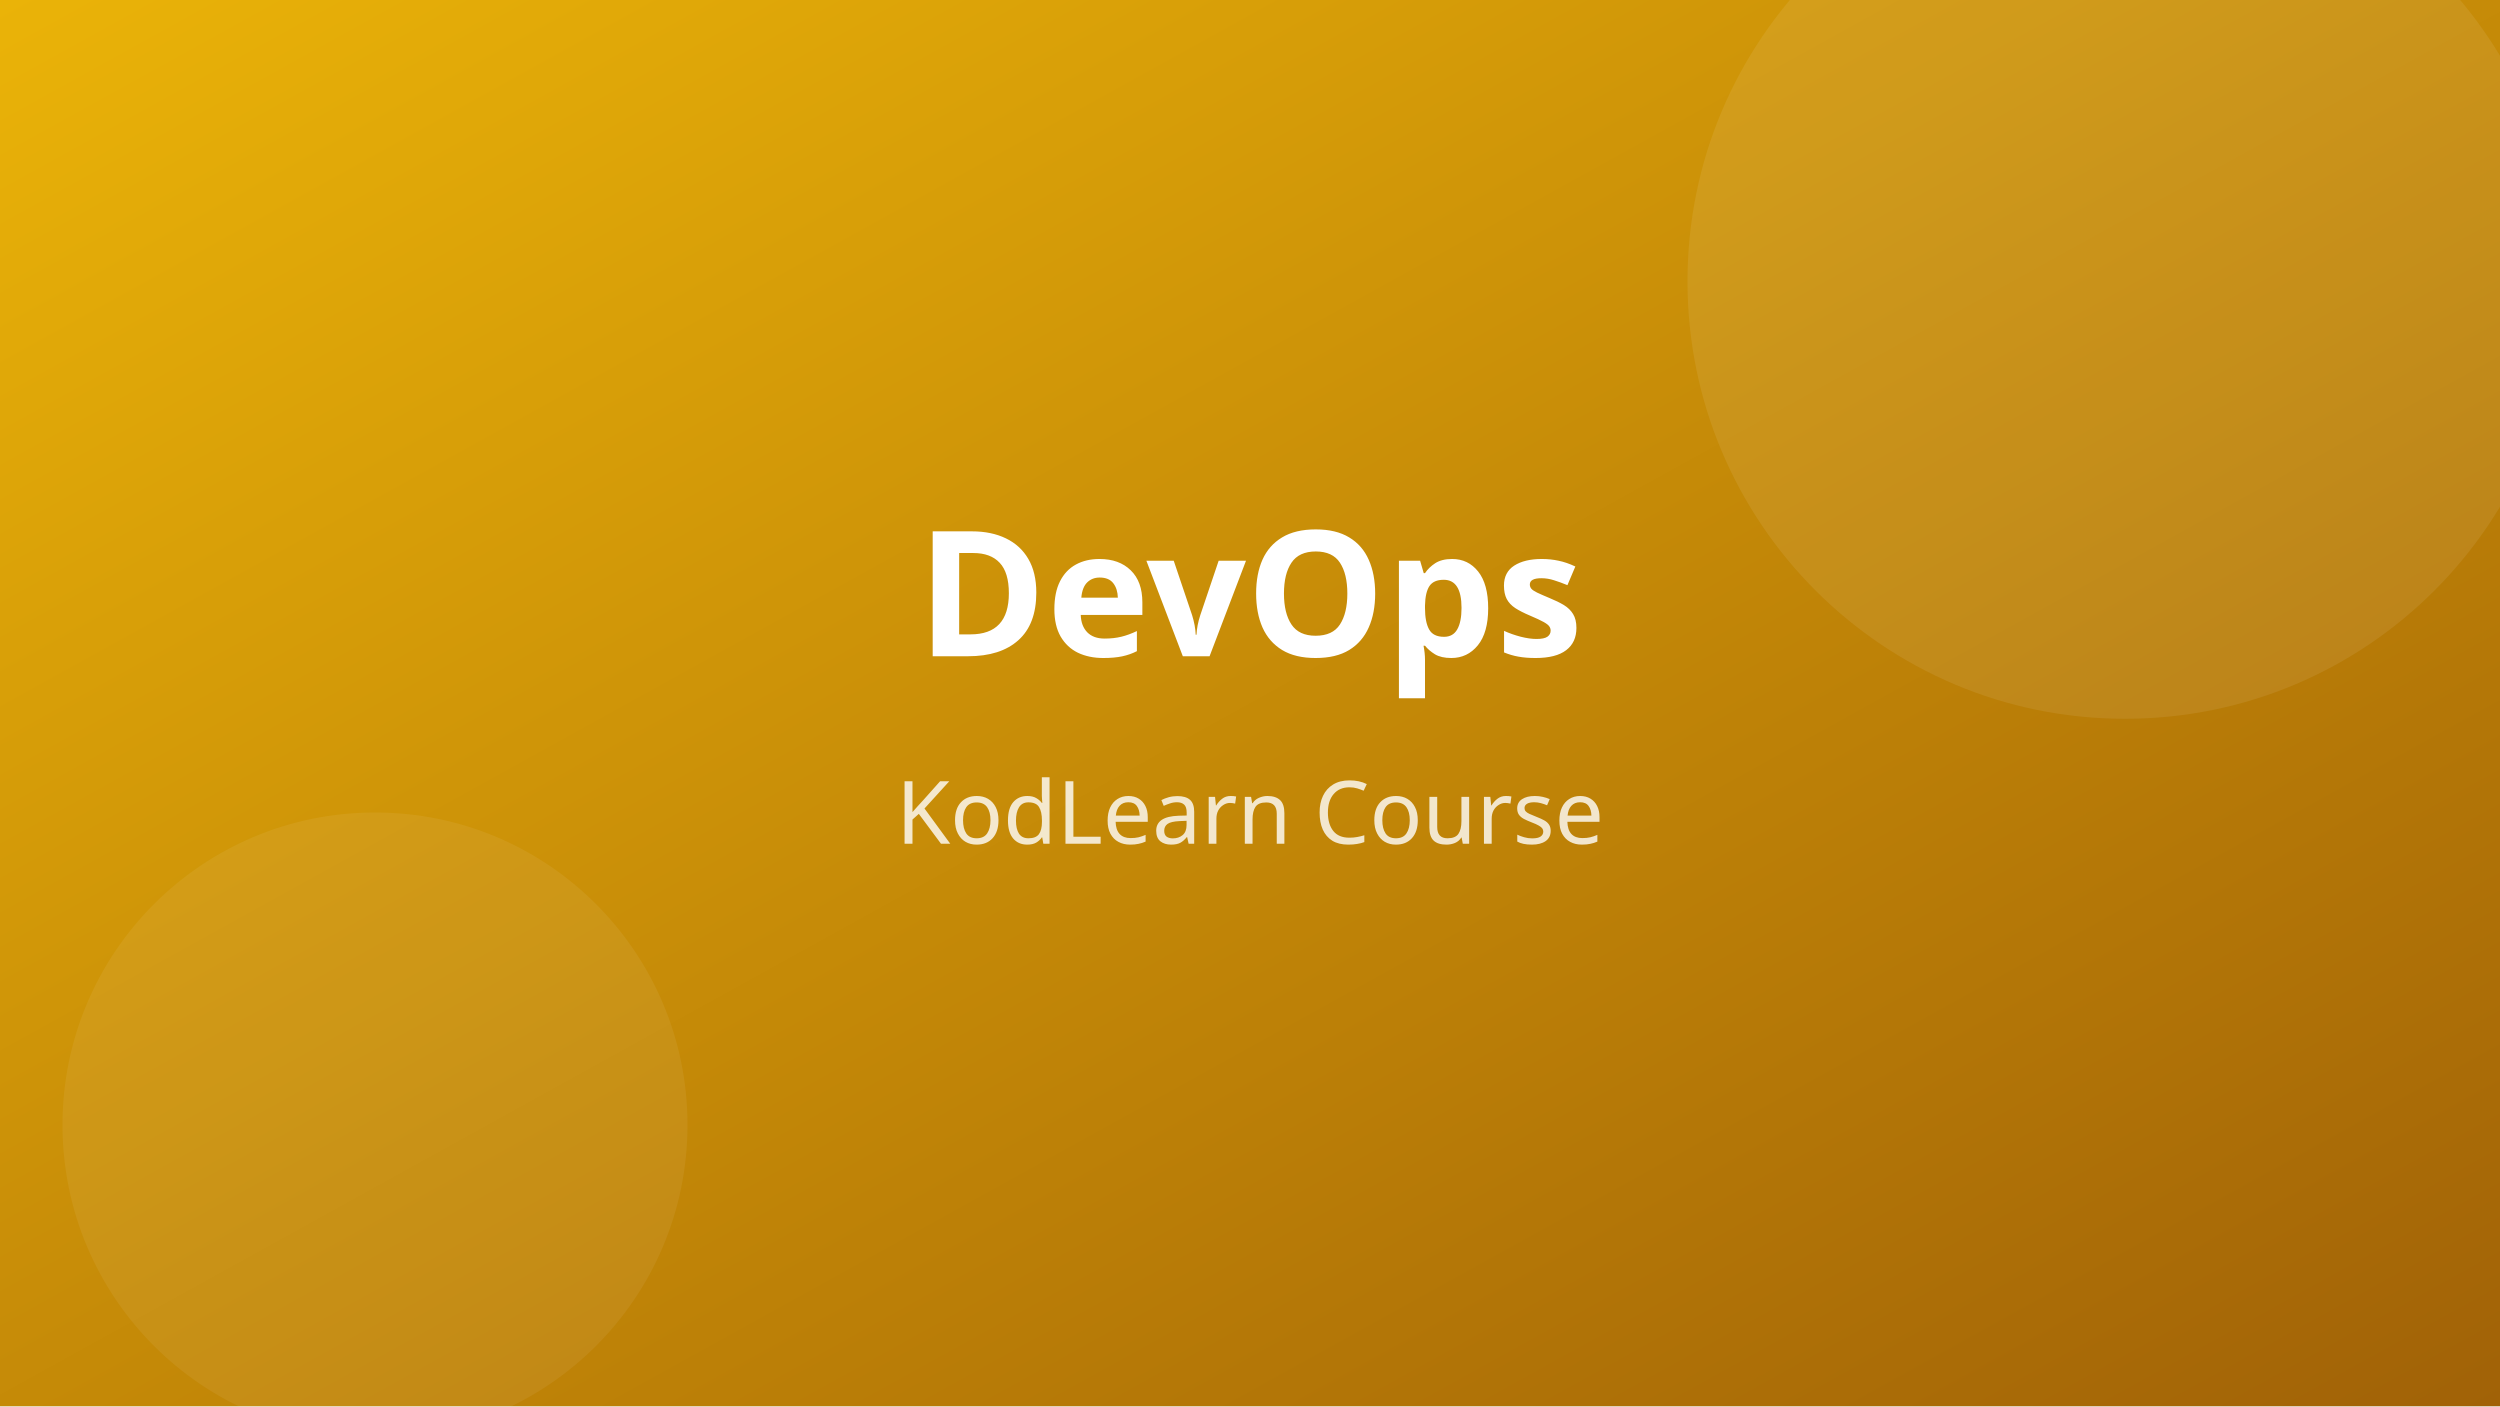
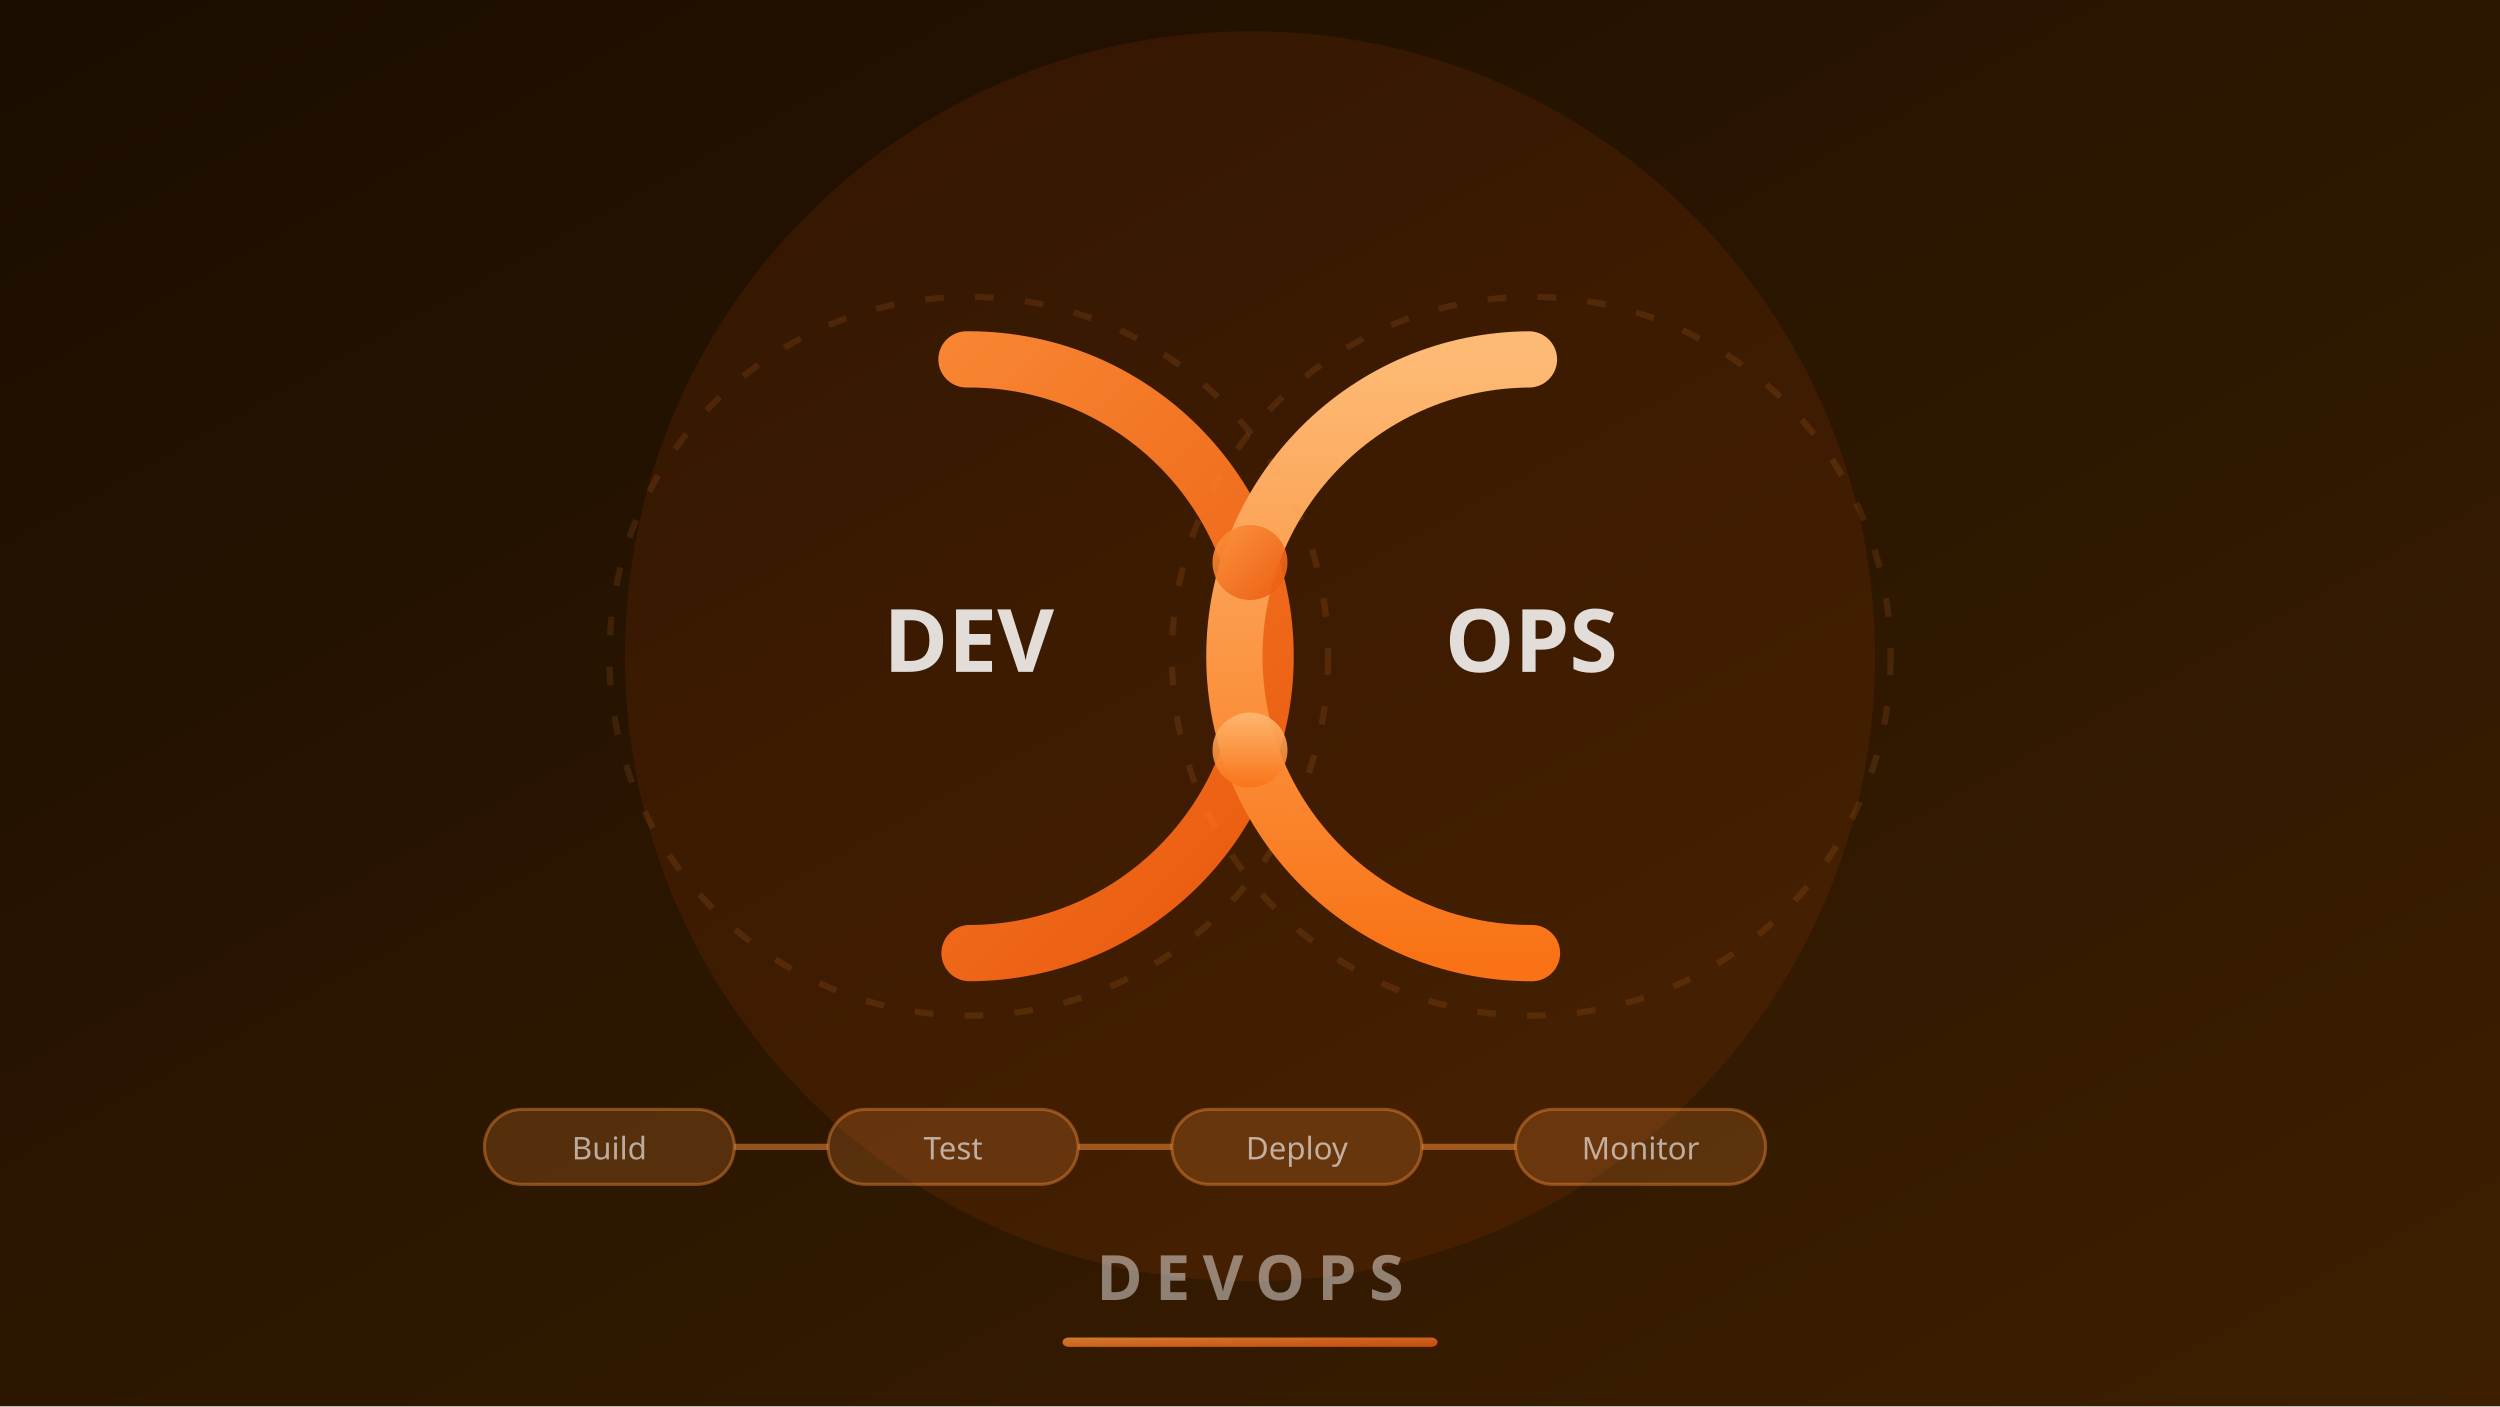
- <svg xmlns="http://www.w3.org/2000/svg" width="400" height="225" viewBox="0 0 400 225">
+ <svg xmlns="http://www.w3.org/2000/svg" viewBox="0 0 800 450">
  <defs>
    <linearGradient id="bg" x1="0%" y1="0%" x2="100%" y2="100%">
-       <stop offset="0%" stop-color="#eab308" />
-       <stop offset="100%" stop-color="#a16207" />
+       <stop offset="0%" stop-color="#1a0d00" />
+       <stop offset="100%" stop-color="#3d1f00" />
+     </linearGradient>
+     <linearGradient id="orange" x1="0%" y1="0%" x2="100%" y2="100%">
+       <stop offset="0%" stop-color="#fb923c" />
+       <stop offset="100%" stop-color="#ea580c" />
+     </linearGradient>
+     <linearGradient id="orange2" x1="0%" y1="0%" x2="0%" y2="100%">
+       <stop offset="0%" stop-color="#fdba74" />
+       <stop offset="100%" stop-color="#f97316" />
    </linearGradient>
  </defs>
-   <rect width="400" height="225" fill="url(#bg)" />
-   <circle cx="340" cy="45" r="70" fill="rgba(255,255,255,0.08)" />
-   <circle cx="60" cy="180" r="50" fill="rgba(255,255,255,0.06)" />
-   <text x="200" y="105" font-family="system-ui,sans-serif" font-size="28" font-weight="700" fill="white" text-anchor="middle">DevOps</text>
-   <text x="200" y="135" font-family="system-ui,sans-serif" font-size="14" font-weight="400" fill="rgba(255,255,255,0.8)" text-anchor="middle">KodLearn Course</text>
+   <rect width="800" height="450" fill="url(#bg)" />
+   <circle cx="400" cy="210" r="200" fill="rgba(234,88,12,0.1)" />
+   <circle cx="310" cy="210" r="95" fill="none" stroke="url(#orange)" stroke-width="18" stroke-dasharray="298 298" stroke-dashoffset="149" stroke-linecap="round" />
+   <circle cx="490" cy="210" r="95" fill="none" stroke="url(#orange2)" stroke-width="18" stroke-dasharray="298 298" stroke-dashoffset="-149" stroke-linecap="round" />
+   <g opacity="0.4">
+     <circle cx="310" cy="210" r="115" fill="none" stroke="rgba(251,146,60,0.3)" stroke-width="2" stroke-dasharray="6,10" />
+   </g>
+   <g opacity="0.4">
+     <circle cx="490" cy="210" r="115" fill="none" stroke="rgba(251,146,60,0.3)" stroke-width="2" stroke-dasharray="6,10" />
+   </g>
+   <text x="310" y="215" font-family="system-ui,sans-serif" font-size="28" font-weight="800" fill="rgba(255,255,255,0.85)" text-anchor="middle">DEV</text>
+   <text x="490" y="215" font-family="system-ui,sans-serif" font-size="28" font-weight="800" fill="rgba(255,255,255,0.85)" text-anchor="middle">OPS</text>
+   <circle cx="400" cy="180" r="12" fill="url(#orange)" opacity="0.9" />
+   <circle cx="400" cy="240" r="12" fill="url(#orange2)" opacity="0.9" />
+   <g transform="translate(0, 20)">
+     <rect x="155" y="335" width="80" height="24" rx="12" fill="rgba(251,146,60,0.2)" stroke="rgba(251,146,60,0.4)" stroke-width="1" />
+     <text x="195" y="351" font-family="system-ui,sans-serif" font-size="10" fill="rgba(255,255,255,0.6)" text-anchor="middle">Build</text>
+     <line x1="235" y1="347" x2="265" y2="347" stroke="rgba(251,146,60,0.5)" stroke-width="2" marker-end="url(#arrow)" />
+     <rect x="265" y="335" width="80" height="24" rx="12" fill="rgba(251,146,60,0.2)" stroke="rgba(251,146,60,0.4)" stroke-width="1" />
+     <text x="305" y="351" font-family="system-ui,sans-serif" font-size="10" fill="rgba(255,255,255,0.6)" text-anchor="middle">Test</text>
+     <line x1="345" y1="347" x2="375" y2="347" stroke="rgba(251,146,60,0.5)" stroke-width="2" />
+     <rect x="375" y="335" width="80" height="24" rx="12" fill="rgba(251,146,60,0.2)" stroke="rgba(251,146,60,0.4)" stroke-width="1" />
+     <text x="415" y="351" font-family="system-ui,sans-serif" font-size="10" fill="rgba(255,255,255,0.6)" text-anchor="middle">Deploy</text>
+     <line x1="455" y1="347" x2="485" y2="347" stroke="rgba(251,146,60,0.5)" stroke-width="2" />
+     <rect x="485" y="335" width="80" height="24" rx="12" fill="rgba(251,146,60,0.2)" stroke="rgba(251,146,60,0.4)" stroke-width="1" />
+     <text x="525" y="351" font-family="system-ui,sans-serif" font-size="10" fill="rgba(255,255,255,0.6)" text-anchor="middle">Monitor</text>
+   </g>
+   <text x="400" y="416" font-family="system-ui,sans-serif" font-size="20" font-weight="600" fill="rgba(255,255,255,0.45)" text-anchor="middle" letter-spacing="4">DEVOPS</text>
+   <rect x="340" y="428" width="120" height="3" rx="2" fill="url(#orange)" opacity="0.8" />
</svg>
